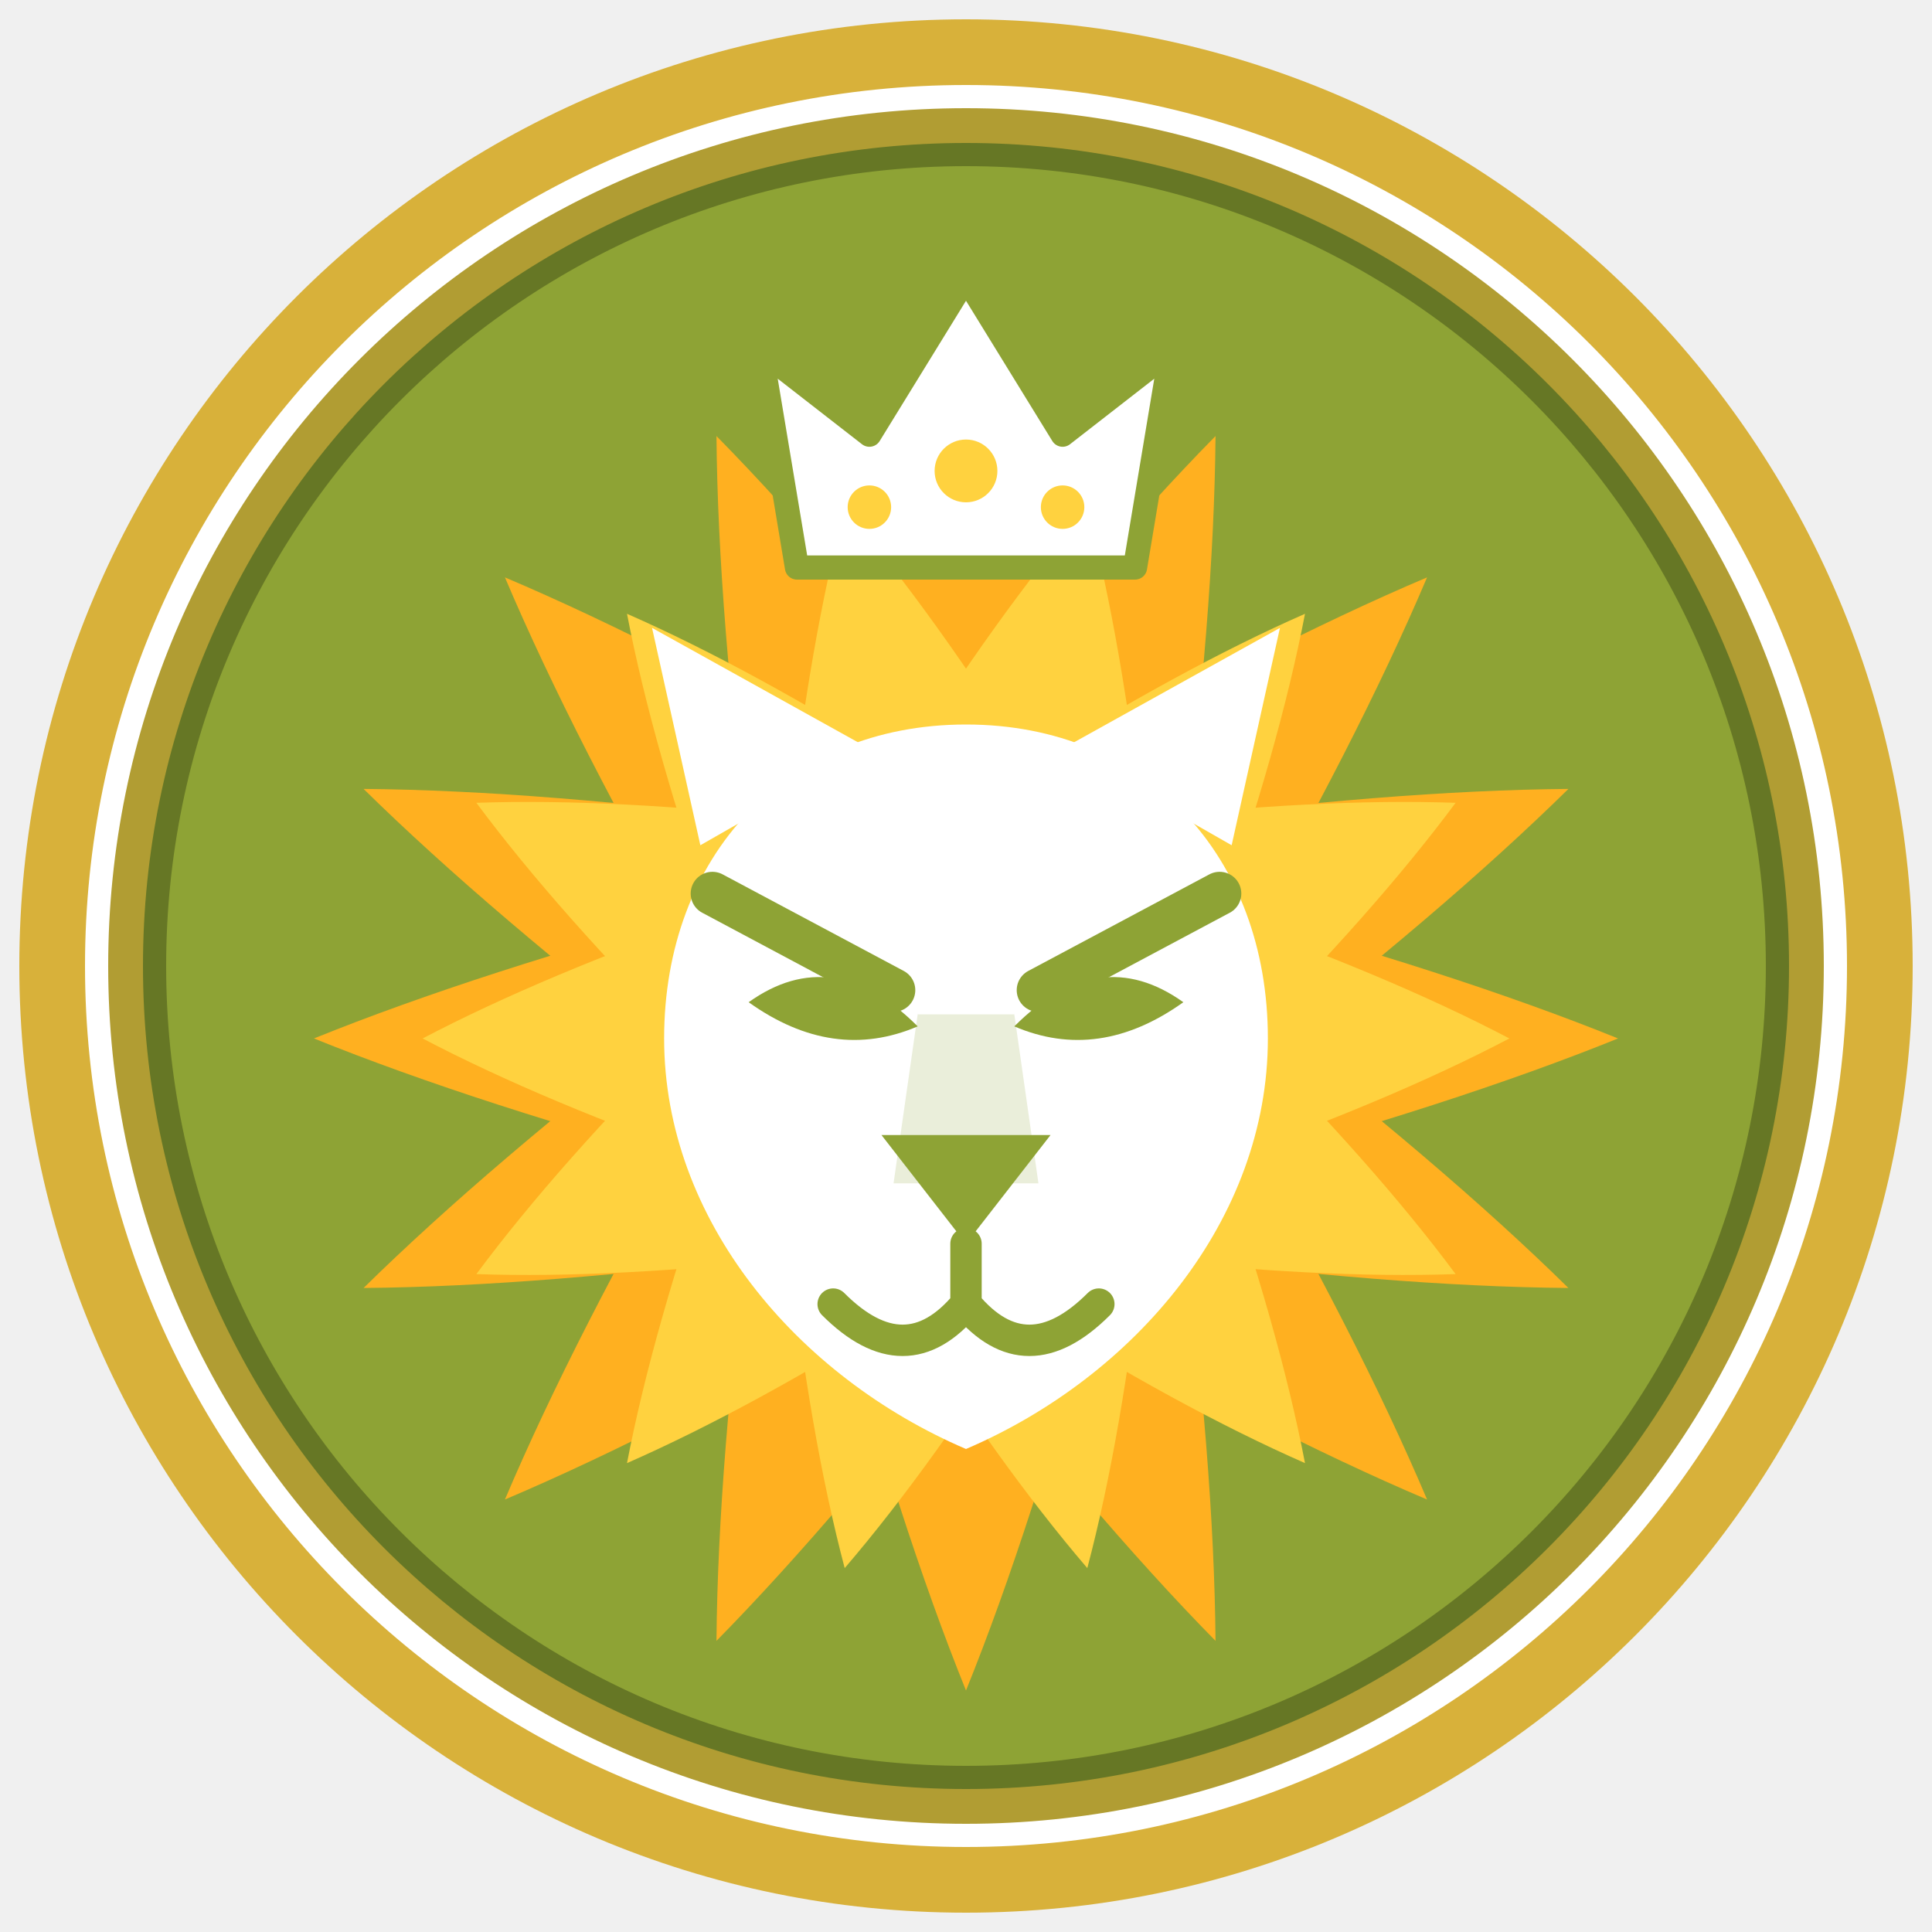
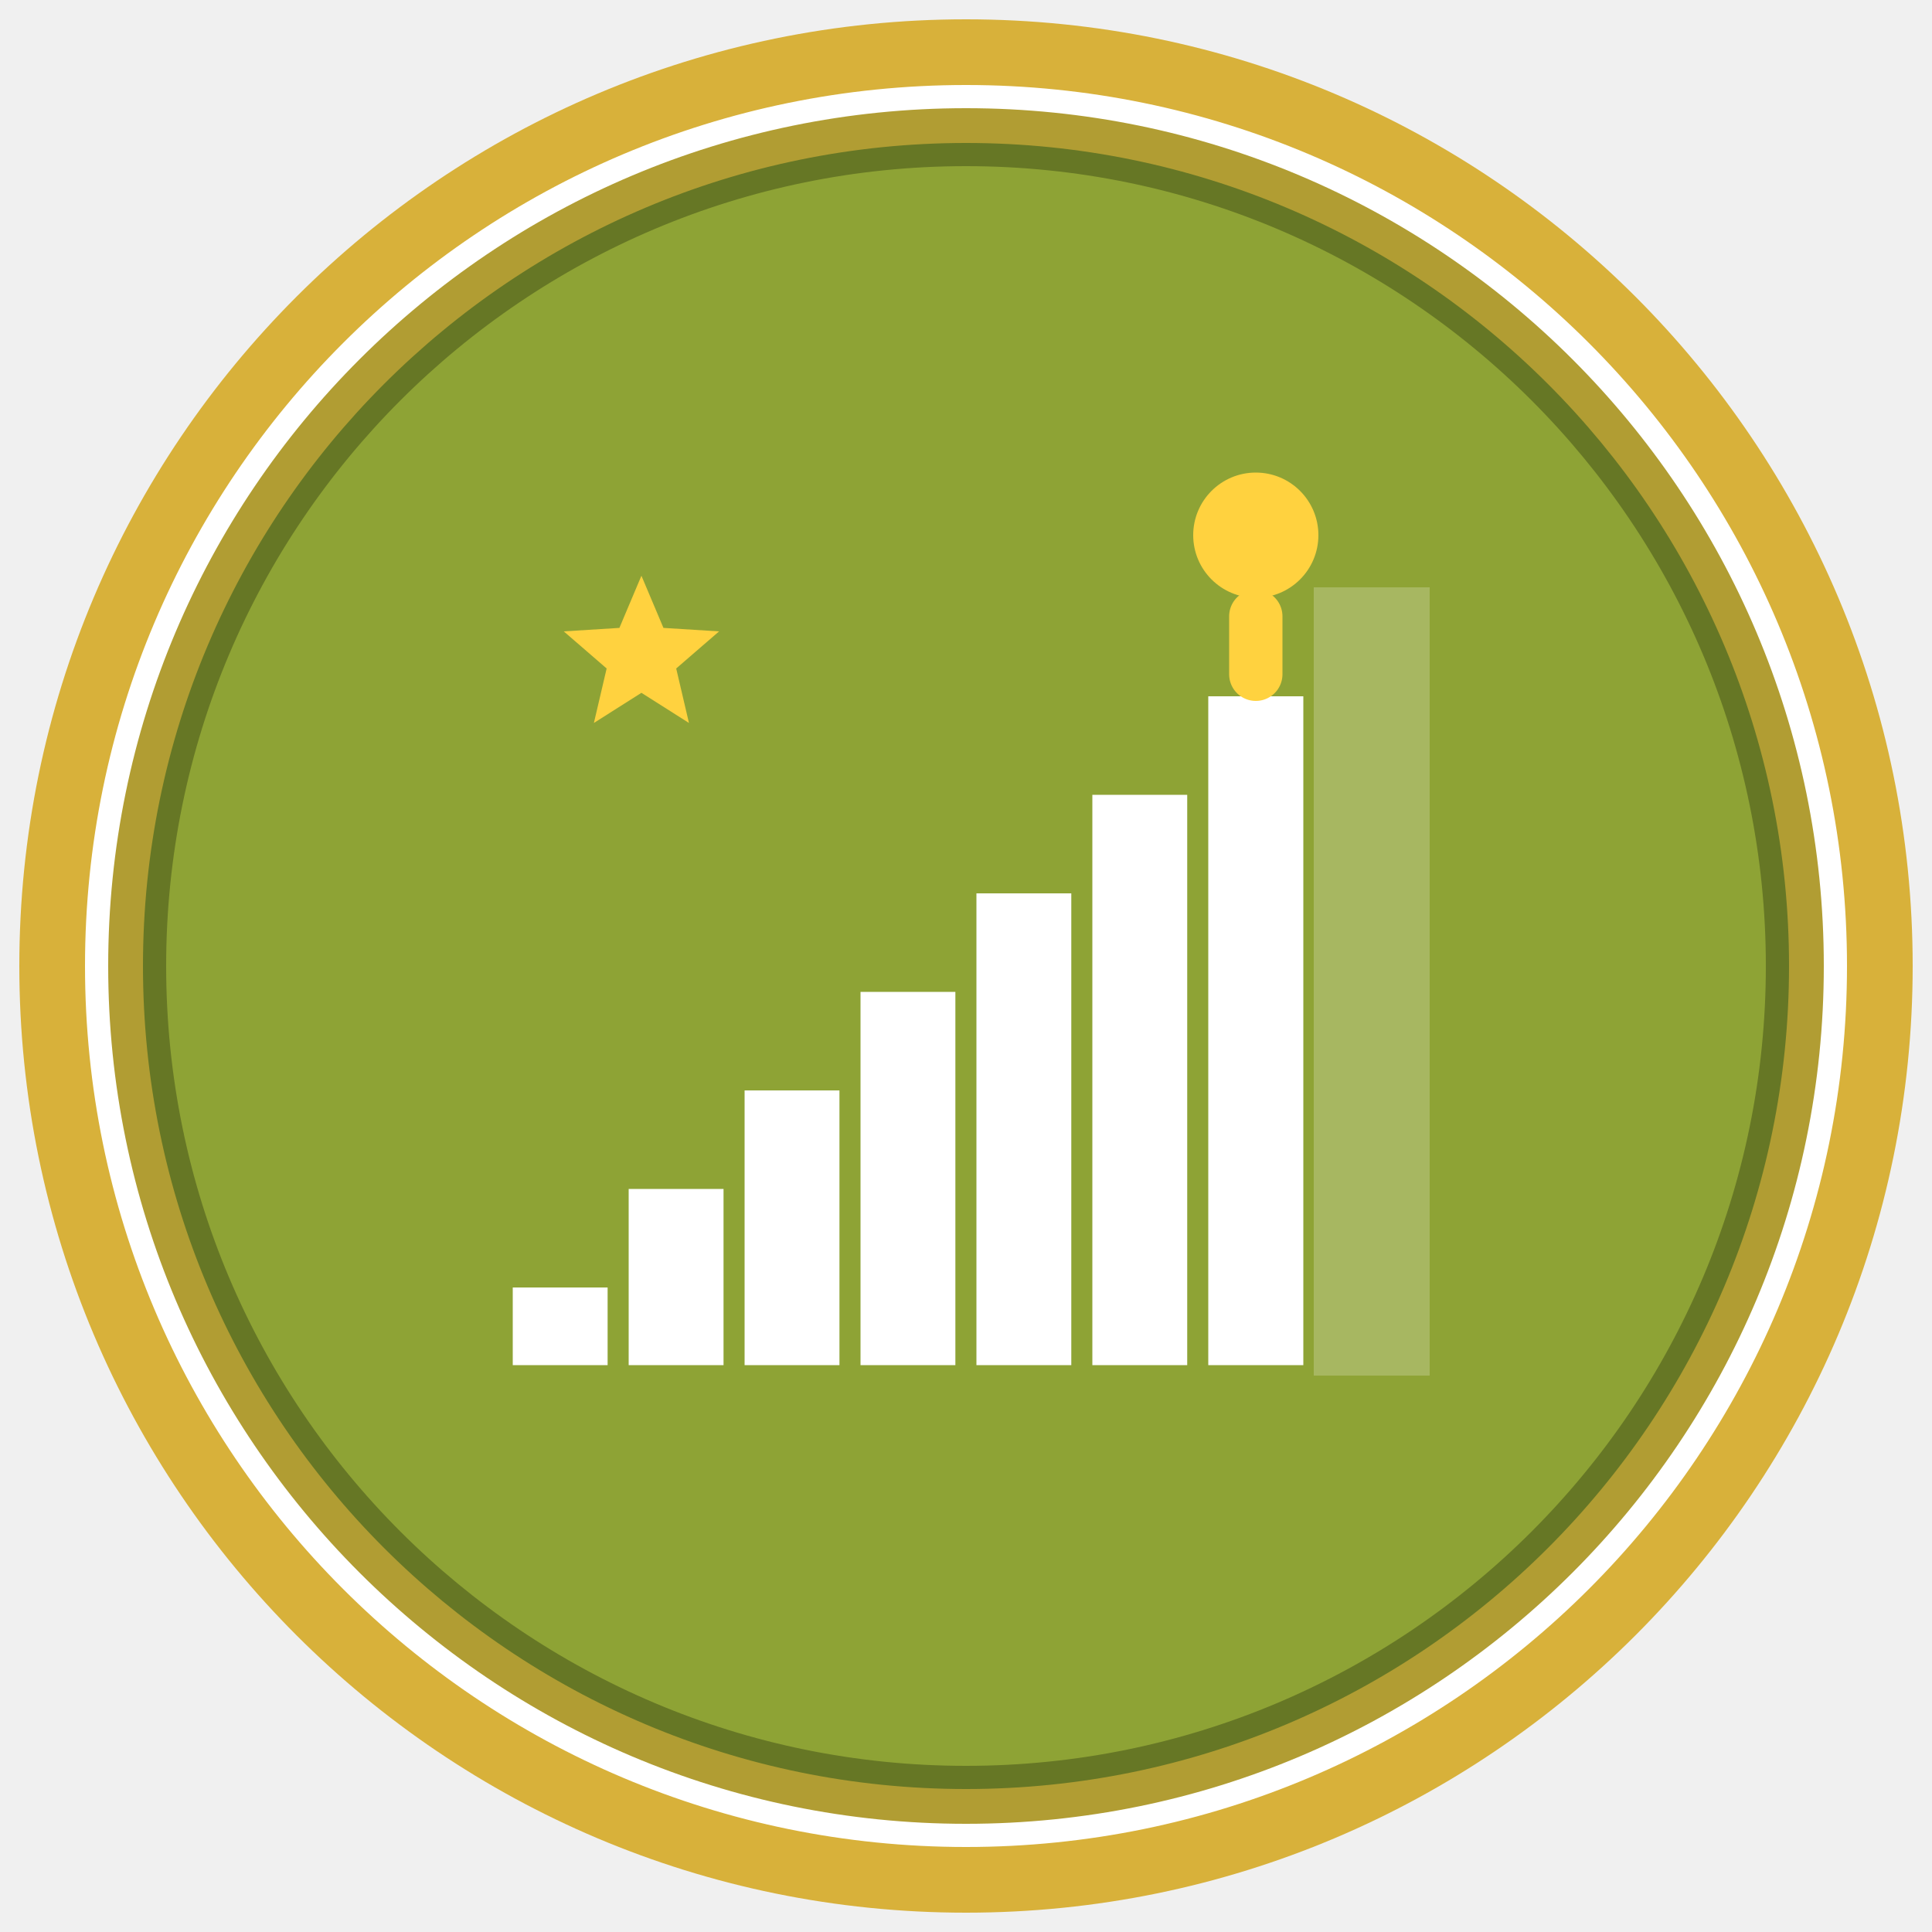
<svg xmlns="http://www.w3.org/2000/svg" viewBox="-100 -100 200 200" width="400" height="400">
  <circle r="98" fill="#D8B13A" />
  <circle r="89" fill="#667725" opacity=".35" />
  <circle r="84" fill="#8EA335" />
  <circle r="84" fill="none" stroke="#667725" stroke-width="2.4" />
  <circle r="90" fill="none" stroke="#FFFFFF" stroke-width="2.4" />
-   <g transform="translate(0 0) scale(1.25)">
-     <g transform="translate(0 6)">
-       <path d="M-11,0 Q-5.5,-20.4 0,-34 Q5.5,-20.4 11,0Z" fill="#FFB020" transform="rotate(0.0) translate(0 -20)" />
-       <path d="M-11,0 Q-5.5,-20.4 0,-34 Q5.5,-20.4 11,0Z" fill="#FFB020" transform="rotate(22.5) translate(0 -20)" />
-       <path d="M-11,0 Q-5.5,-20.4 0,-34 Q5.5,-20.4 11,0Z" fill="#FFB020" transform="rotate(45.0) translate(0 -20)" />
-       <path d="M-11,0 Q-5.5,-20.4 0,-34 Q5.5,-20.4 11,0Z" fill="#FFB020" transform="rotate(67.5) translate(0 -20)" />
-       <path d="M-11,0 Q-5.5,-20.4 0,-34 Q5.5,-20.4 11,0Z" fill="#FFB020" transform="rotate(90.0) translate(0 -20)" />
-       <path d="M-11,0 Q-5.5,-20.4 0,-34 Q5.5,-20.4 11,0Z" fill="#FFB020" transform="rotate(112.5) translate(0 -20)" />
-       <path d="M-11,0 Q-5.5,-20.4 0,-34 Q5.5,-20.4 11,0Z" fill="#FFB020" transform="rotate(135.0) translate(0 -20)" />
-       <path d="M-11,0 Q-5.5,-20.4 0,-34 Q5.5,-20.4 11,0Z" fill="#FFB020" transform="rotate(157.5) translate(0 -20)" />
-       <path d="M-11,0 Q-5.5,-20.4 0,-34 Q5.5,-20.4 11,0Z" fill="#FFB020" transform="rotate(180.0) translate(0 -20)" />
-       <path d="M-11,0 Q-5.5,-20.4 0,-34 Q5.5,-20.4 11,0Z" fill="#FFB020" transform="rotate(202.5) translate(0 -20)" />
-       <path d="M-11,0 Q-5.5,-20.4 0,-34 Q5.5,-20.4 11,0Z" fill="#FFB020" transform="rotate(225.0) translate(0 -20)" />
-       <path d="M-11,0 Q-5.5,-20.4 0,-34 Q5.5,-20.4 11,0Z" fill="#FFB020" transform="rotate(247.5) translate(0 -20)" />
-       <path d="M-11,0 Q-5.5,-20.4 0,-34 Q5.5,-20.4 11,0Z" fill="#FFB020" transform="rotate(270.0) translate(0 -20)" />
-       <path d="M-11,0 Q-5.5,-20.4 0,-34 Q5.5,-20.4 11,0Z" fill="#FFB020" transform="rotate(292.5) translate(0 -20)" />
-       <path d="M-11,0 Q-5.5,-20.4 0,-34 Q5.5,-20.4 11,0Z" fill="#FFB020" transform="rotate(315.0) translate(0 -20)" />
-       <path d="M-11,0 Q-5.5,-20.4 0,-34 Q5.5,-20.4 11,0Z" fill="#FFB020" transform="rotate(337.5) translate(0 -20)" />
-       <path d="M-10.5,0 Q-5.25,-15.0 0,-25 Q5.25,-15.0 10.5,0Z" fill="#FFD23F" transform="rotate(12.9) translate(0 -20)" />
-       <path d="M-10.5,0 Q-5.25,-15.0 0,-25 Q5.25,-15.0 10.5,0Z" fill="#FFD23F" transform="rotate(38.6) translate(0 -20)" />
-       <path d="M-10.5,0 Q-5.25,-15.0 0,-25 Q5.25,-15.0 10.5,0Z" fill="#FFD23F" transform="rotate(64.3) translate(0 -20)" />
-       <path d="M-10.5,0 Q-5.25,-15.0 0,-25 Q5.25,-15.0 10.5,0Z" fill="#FFD23F" transform="rotate(90.0) translate(0 -20)" />
-       <path d="M-10.5,0 Q-5.25,-15.0 0,-25 Q5.25,-15.0 10.5,0Z" fill="#FFD23F" transform="rotate(115.7) translate(0 -20)" />
-       <path d="M-10.5,0 Q-5.25,-15.0 0,-25 Q5.25,-15.0 10.5,0Z" fill="#FFD23F" transform="rotate(141.4) translate(0 -20)" />
-       <path d="M-10.5,0 Q-5.25,-15.0 0,-25 Q5.25,-15.0 10.5,0Z" fill="#FFD23F" transform="rotate(167.1) translate(0 -20)" />
-       <path d="M-10.5,0 Q-5.25,-15.0 0,-25 Q5.25,-15.0 10.5,0Z" fill="#FFD23F" transform="rotate(192.9) translate(0 -20)" />
-       <path d="M-10.5,0 Q-5.25,-15.0 0,-25 Q5.25,-15.0 10.5,0Z" fill="#FFD23F" transform="rotate(218.6) translate(0 -20)" />
-       <path d="M-10.5,0 Q-5.25,-15.0 0,-25 Q5.25,-15.0 10.5,0Z" fill="#FFD23F" transform="rotate(244.3) translate(0 -20)" />
-       <path d="M-10.5,0 Q-5.25,-15.0 0,-25 Q5.25,-15.0 10.5,0Z" fill="#FFD23F" transform="rotate(270.0) translate(0 -20)" />
-       <path d="M-10.5,0 Q-5.25,-15.0 0,-25 Q5.25,-15.0 10.5,0Z" fill="#FFD23F" transform="rotate(295.7) translate(0 -20)" />
-       <path d="M-10.5,0 Q-5.25,-15.0 0,-25 Q5.25,-15.0 10.5,0Z" fill="#FFD23F" transform="rotate(321.4) translate(0 -20)" />
-       <path d="M-10.5,0 Q-5.25,-15.0 0,-25 Q5.25,-15.0 10.5,0Z" fill="#FFD23F" transform="rotate(347.1) translate(0 -20)" />
-     </g>
-     <g transform="translate(0 6) scale(1.0)">
-       <path d="M-22,-16 L-26,-34 L-8,-24Z M22,-16 L26,-34 L8,-24Z" fill="#FFFFFF" />
-       <path d="M0,-26 C15,-26 25,-15 25,0 C25,15 14,28 0,34 C-14,28 -25,15 -25,0 C-25,-15 -15,-26 0,-26Z" fill="#FFFFFF" />
-       <path d="M-21,-12 L-6,-4 M21,-12 L6,-4" stroke="#8EA335" stroke-width="3.6" stroke-linecap="round" />
-       <path d="M-18,-3 Q-11,-8 -4,-1 Q-11,2 -18,-3Z M18,-3 Q11,-8 4,-1 Q11,2 18,-3Z" fill="#8EA335" />
-       <path d="M-4,-2 L4,-2 L6,12 L-6,12Z" fill="#8EA335" fill-opacity=".18" />
-       <path d="M-7,8 H7 L0,17Z" fill="#8EA335" />
-       <path d="M0,17 V22 M-11,22 Q-5,28 0,22 Q5,28 11,22" stroke="#8EA335" stroke-width="2.6" fill="none" stroke-linecap="round" />
-     </g>
-     <g transform="translate(0 -41)">
-       <path d="M-14,8 L-17,-10 L-8,-3 L0,-16 L8,-3 L17,-10 L14,8Z" fill="#FFFFFF" stroke="#8EA335" stroke-width="2" stroke-linejoin="round" />
-       <circle cy="0" r="2.6" fill="#FFD23F" />
-       <circle cx="-8" cy="3" r="1.8" fill="#FFD23F" />
-       <circle cx="8" cy="3" r="1.8" fill="#FFD23F" />
-     </g>
+   <g transform="translate(0 4) scale(1.2)">
+     <rect x="-40" y="23.5" width="10" height="8.5" fill="#FFFFFF" stroke="#8EA335" stroke-width="1.8" />
+     <rect x="-30" y="15.0" width="10" height="17.0" fill="#FFFFFF" stroke="#8EA335" stroke-width="1.8" />
+     <rect x="-20" y="6.5" width="10" height="25.5" fill="#FFFFFF" stroke="#8EA335" stroke-width="1.8" />
+     <rect x="-10" y="-2.0" width="10" height="34.0" fill="#FFFFFF" stroke="#8EA335" stroke-width="1.8" />
+     <rect x="0" y="-10.5" width="10" height="42.5" fill="#FFFFFF" stroke="#8EA335" stroke-width="1.8" />
+     <rect x="10" y="-19.0" width="10" height="51.0" fill="#FFFFFF" stroke="#8EA335" stroke-width="1.8" />
+     <rect x="20" y="-27.5" width="10" height="59.5" fill="#FFFFFF" stroke="#8EA335" stroke-width="1.8" />
+     <rect x="30" y="-36.0" width="10" height="68.0" fill="#FFFFFF" opacity=".22" />
+     <circle cx="25.0" cy="-40.5" r="5.4" fill="#FFD23F" />
+     <path d="M25.0,-33.5 V-28.5" stroke="#FFD23F" stroke-width="4.6" stroke-linecap="round" />
+     <polygon points="-28.0,-37.0 -26.1,-32.5 -21.3,-32.2 -25.0,-29.0 -23.9,-24.3 -28.0,-26.9 -32.1,-24.3 -31.0,-29.0 -34.7,-32.2 -29.9,-32.5" fill="#FFD23F" stroke-linejoin="round" />
  </g>
</svg>
